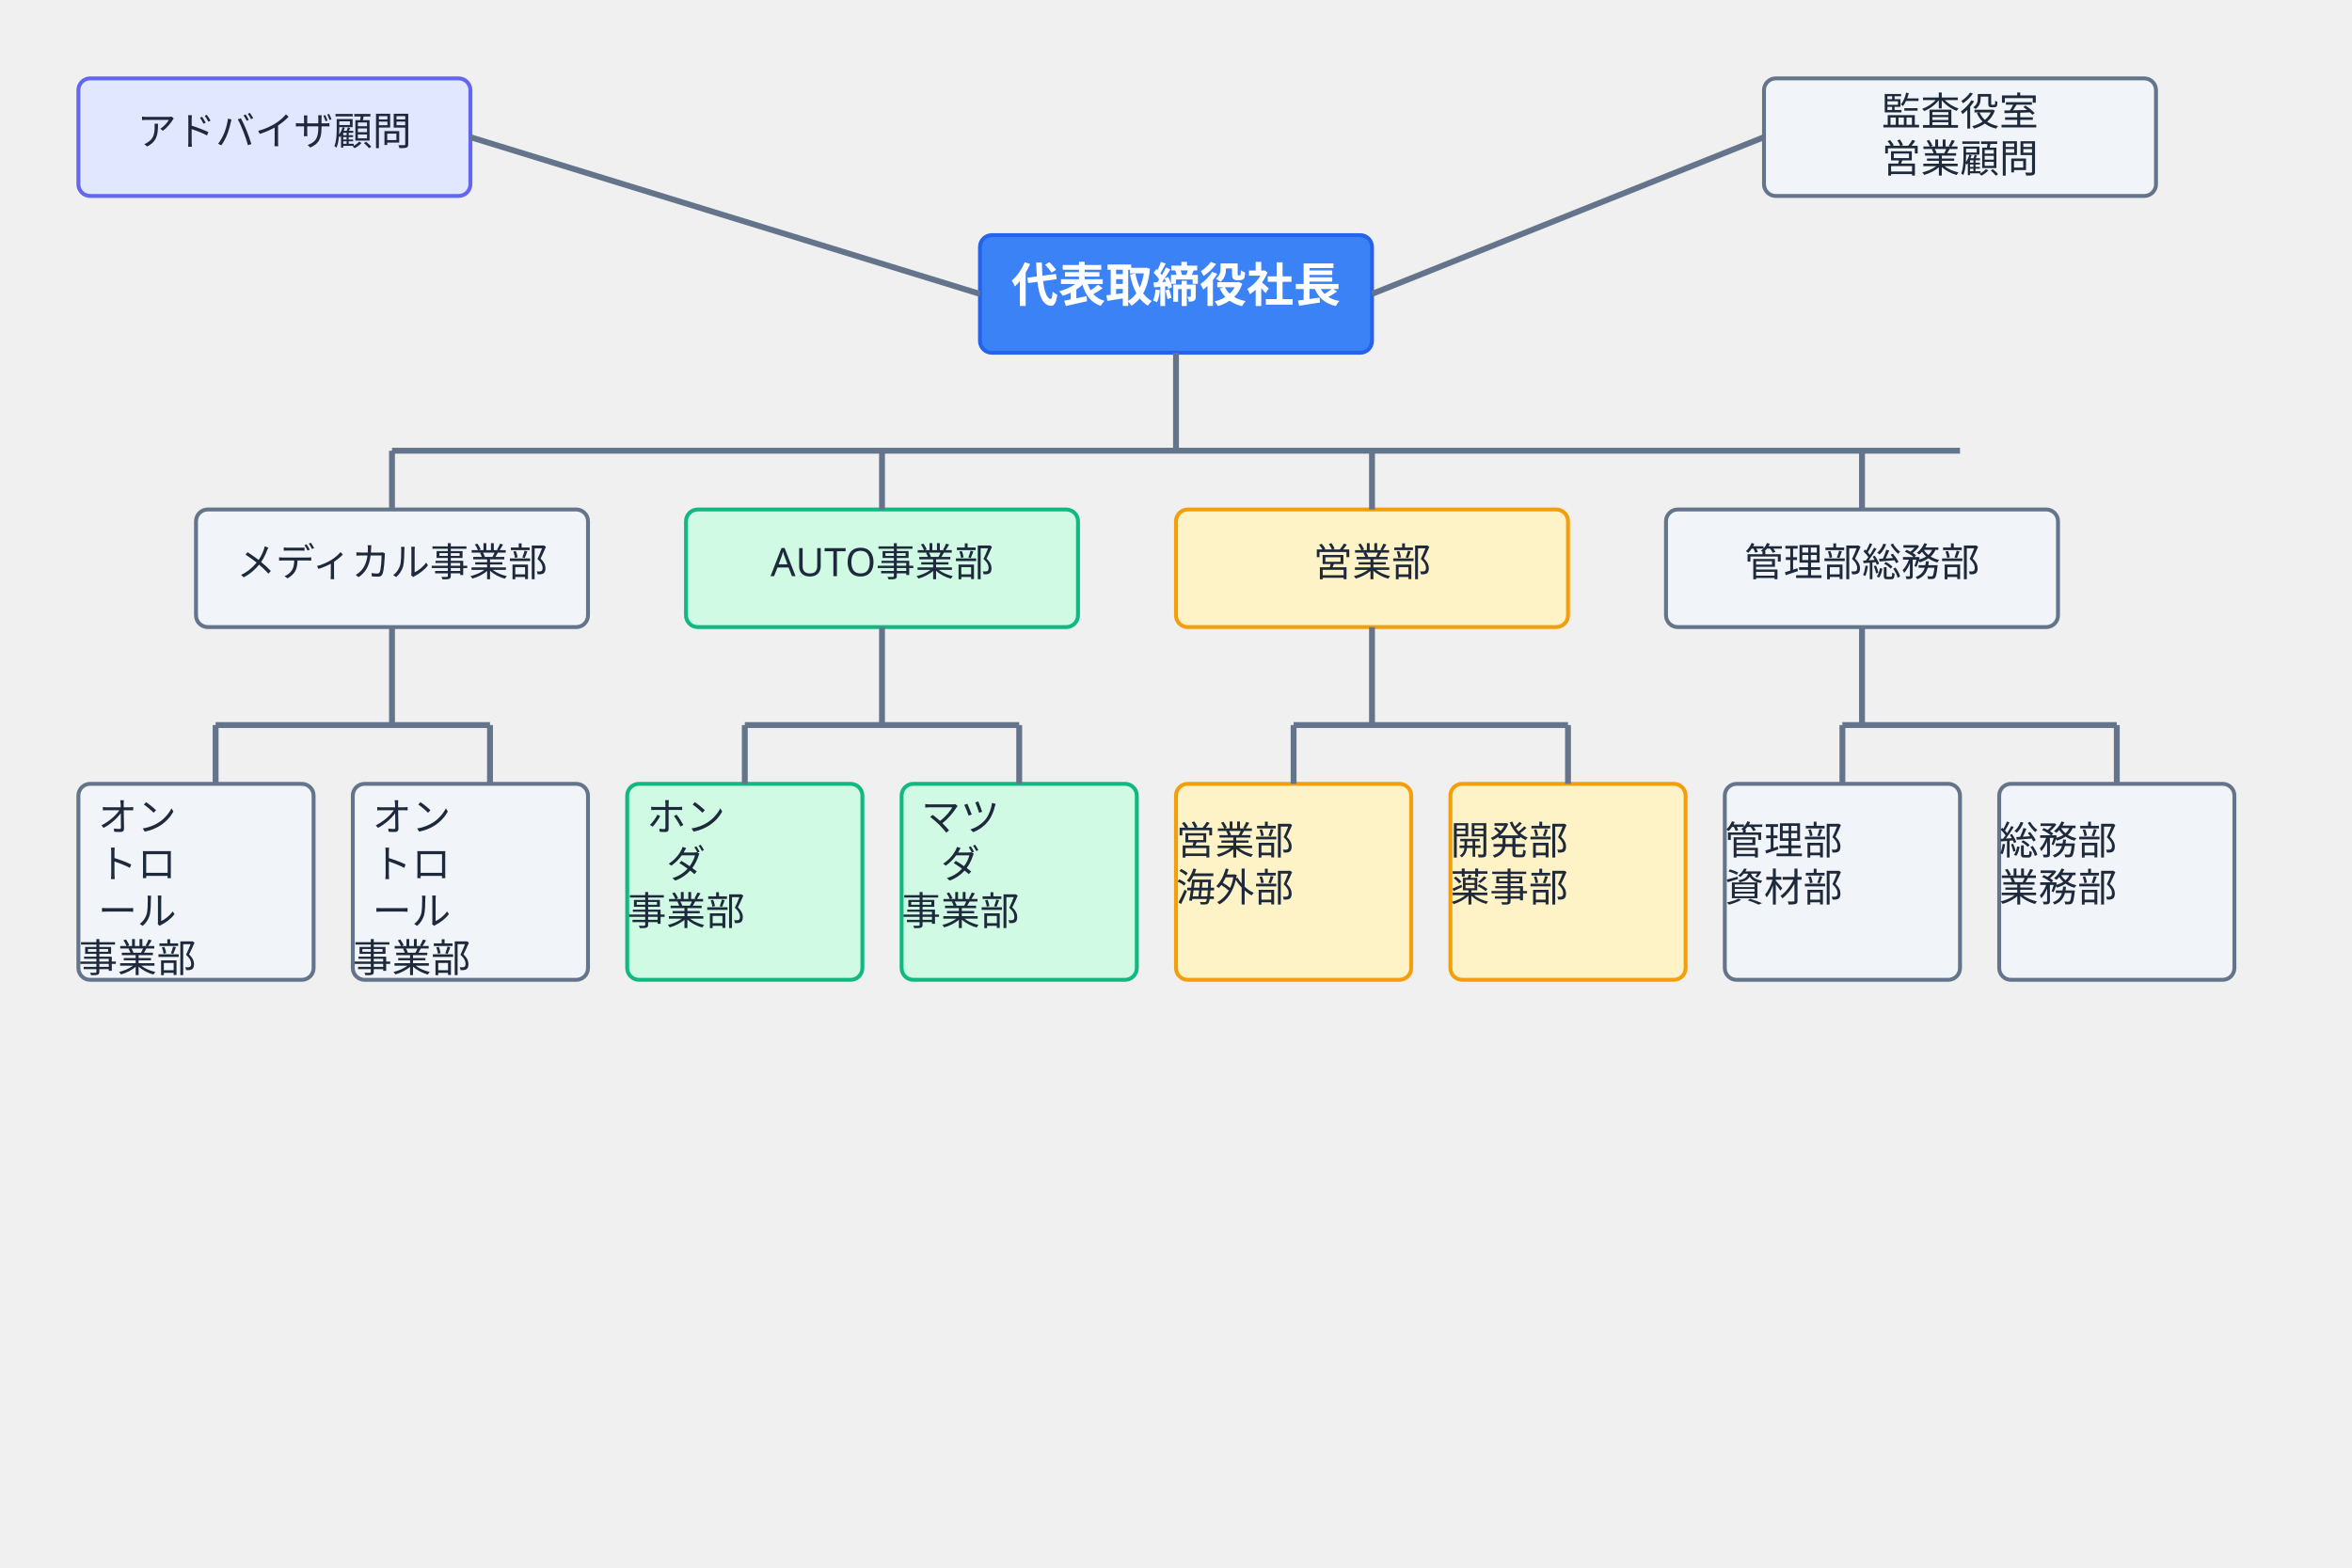
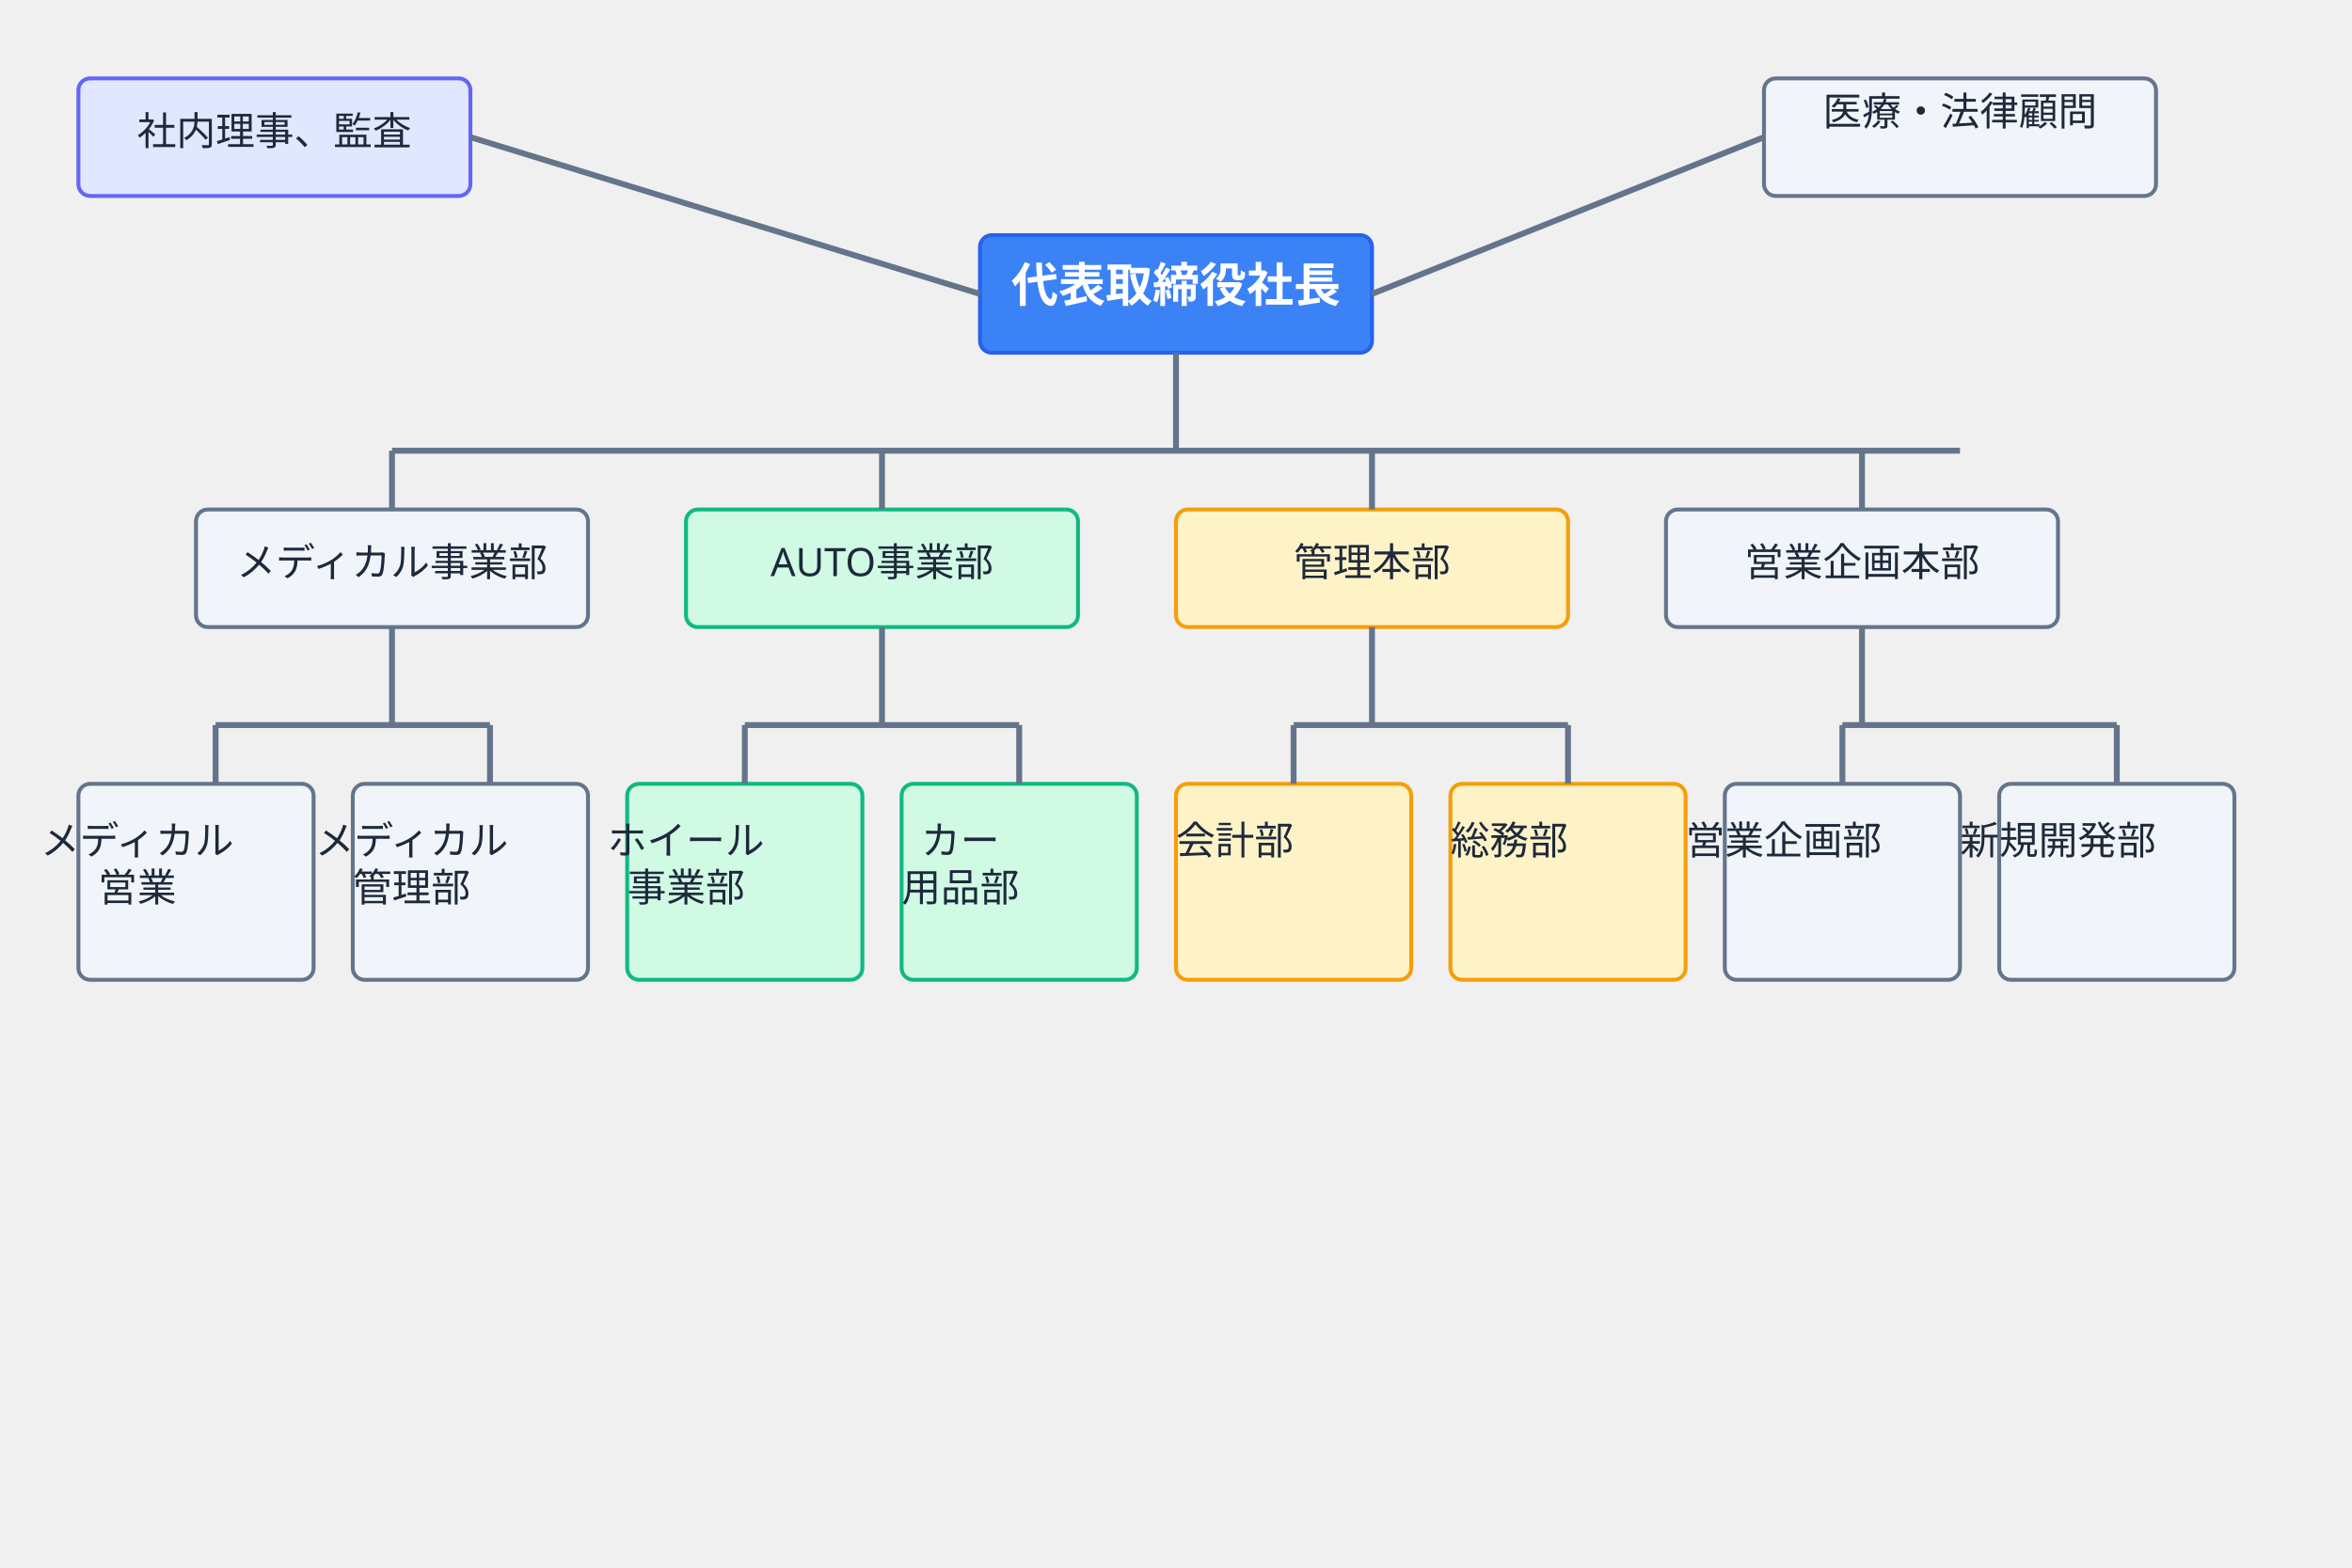
<svg xmlns="http://www.w3.org/2000/svg" width="600" height="400" viewBox="0 0 600 400">
  <defs>
    <style>
      .text-title { font-family: 'Noto Sans JP', sans-serif; font-size: 12px; font-weight: bold; fill: #1e293b; }
      .text-dept { font-family: 'Noto Sans JP', sans-serif; font-size: 10px; fill: #1e293b; }
      .box-executive { fill: #3b82f6; stroke: #2563eb; stroke-width: 1; }
      .box-management { fill: #dbeafe; stroke: #3b82f6; stroke-width: 1; }
      .box-dept { fill: #f1f5f9; stroke: #64748b; stroke-width: 1; }
      .box-medical { fill: #fef3c7; stroke: #f59e0b; stroke-width: 1; }
      .box-auto { fill: #d1fae5; stroke: #10b981; stroke-width: 1; }
      .box-advisor { fill: #e0e7ff; stroke: #6366f1; stroke-width: 1; }
      .line { stroke: #64748b; stroke-width: 1.5; fill: none; }
      .text-white { fill: white; }
    </style>
  </defs>
  <rect x="20" y="20" width="100" height="30" rx="3" class="box-advisor" />
-   <text x="70" y="37" text-anchor="middle" class="text-dept">アドバイザ顧問</text>
+   <text x="70" y="37" text-anchor="middle" class="text-dept">社内理事、監査</text>
  <rect x="250" y="60" width="100" height="30" rx="3" class="box-executive" />
  <text x="300" y="77" text-anchor="middle" class="text-title text-white">代表取締役社長</text>
  <rect x="450" y="20" width="100" height="30" rx="3" class="box-dept" />
-   <text x="500" y="32" text-anchor="middle" class="text-dept">監査役室</text>
-   <text x="500" y="44" text-anchor="middle" class="text-dept">営業顧問</text>
+   <text x="500" y="32" text-anchor="middle" class="text-dept">医療・法律顧問</text>
  <rect x="50" y="130" width="100" height="30" rx="3" class="box-dept" />
  <text x="100" y="147" text-anchor="middle" class="text-dept">メディカル事業部</text>
  <rect x="175" y="130" width="100" height="30" rx="3" class="box-auto" />
  <text x="225" y="147" text-anchor="middle" class="text-dept">AUTO事業部</text>
  <rect x="300" y="130" width="100" height="30" rx="3" class="box-medical" />
-   <text x="350" y="147" text-anchor="middle" class="text-dept">営業部</text>
+   <text x="350" y="147" text-anchor="middle" class="text-dept">管理本部</text>
  <rect x="425" y="130" width="100" height="30" rx="3" class="box-dept" />
-   <text x="475" y="147" text-anchor="middle" class="text-dept">管理部総務部</text>
+   <text x="475" y="147" text-anchor="middle" class="text-dept">営業企画本部</text>
  <rect x="20" y="200" width="60" height="50" rx="3" class="box-dept" />
-   <text x="35" y="212" text-anchor="middle" class="text-dept">オン</text>
-   <text x="35" y="224" text-anchor="middle" class="text-dept">トロ</text>
-   <text x="35" y="236" text-anchor="middle" class="text-dept">ール</text>
-   <text x="35" y="248" text-anchor="middle" class="text-dept">事業部</text>
+   <text x="35" y="218" text-anchor="middle" class="text-dept">メディカル</text>
+   <text x="35" y="230" text-anchor="middle" class="text-dept">営業</text>
  <rect x="90" y="200" width="60" height="50" rx="3" class="box-dept" />
-   <text x="105" y="212" text-anchor="middle" class="text-dept">オン</text>
-   <text x="105" y="224" text-anchor="middle" class="text-dept">トロ</text>
-   <text x="105" y="236" text-anchor="middle" class="text-dept">ール</text>
-   <text x="105" y="248" text-anchor="middle" class="text-dept">事業部</text>
+   <text x="105" y="218" text-anchor="middle" class="text-dept">メディカル</text>
+   <text x="105" y="230" text-anchor="middle" class="text-dept">管理部</text>
  <rect x="160" y="200" width="60" height="50" rx="3" class="box-auto" />
-   <text x="175" y="212" text-anchor="middle" class="text-dept">ホン</text>
-   <text x="175" y="224" text-anchor="middle" class="text-dept">ダ</text>
-   <text x="175" y="236" text-anchor="middle" class="text-dept">事業部</text>
+   <text x="175" y="218" text-anchor="middle" class="text-dept">ホイール</text>
+   <text x="175" y="230" text-anchor="middle" class="text-dept">事業部</text>
  <rect x="230" y="200" width="60" height="50" rx="3" class="box-auto" />
-   <text x="245" y="212" text-anchor="middle" class="text-dept">マツ</text>
-   <text x="245" y="224" text-anchor="middle" class="text-dept">ダ</text>
-   <text x="245" y="236" text-anchor="middle" class="text-dept">事業部</text>
+   <text x="245" y="218" text-anchor="middle" class="text-dept">カー</text>
+   <text x="245" y="230" text-anchor="middle" class="text-dept">用品部</text>
  <rect x="300" y="200" width="60" height="50" rx="3" class="box-medical" />
-   <text x="315" y="218" text-anchor="middle" class="text-dept">営業部</text>
-   <text x="315" y="230" text-anchor="middle" class="text-dept">海外部</text>
+   <text x="315" y="218" text-anchor="middle" class="text-dept">会計部</text>
  <rect x="370" y="200" width="60" height="50" rx="3" class="box-medical" />
-   <text x="385" y="218" text-anchor="middle" class="text-dept">開発部</text>
-   <text x="385" y="230" text-anchor="middle" class="text-dept">薬事部</text>
+   <text x="385" y="218" text-anchor="middle" class="text-dept">総務部</text>
  <rect x="440" y="200" width="60" height="50" rx="3" class="box-dept" />
-   <text x="455" y="218" text-anchor="middle" class="text-dept">管理部</text>
-   <text x="455" y="230" text-anchor="middle" class="text-dept">資材部</text>
+   <text x="455" y="218" text-anchor="middle" class="text-dept">営業企画部</text>
  <rect x="510" y="200" width="60" height="50" rx="3" class="box-dept" />
-   <text x="525" y="218" text-anchor="middle" class="text-dept">総務部</text>
-   <text x="525" y="230" text-anchor="middle" class="text-dept">業務部</text>
+   <text x="525" y="218" text-anchor="middle" class="text-dept">新規開発部</text>
  <line x1="300" y1="90" x2="300" y2="115" class="line" />
  <line x1="100" y1="115" x2="500" y2="115" class="line" />
  <line x1="100" y1="115" x2="100" y2="130" class="line" />
  <line x1="225" y1="115" x2="225" y2="130" class="line" />
  <line x1="350" y1="115" x2="350" y2="130" class="line" />
  <line x1="475" y1="115" x2="475" y2="130" class="line" />
  <line x1="100" y1="160" x2="100" y2="185" class="line" />
  <line x1="55" y1="185" x2="125" y2="185" class="line" />
  <line x1="55" y1="185" x2="55" y2="200" class="line" />
  <line x1="125" y1="185" x2="125" y2="200" class="line" />
  <line x1="225" y1="160" x2="225" y2="185" class="line" />
  <line x1="190" y1="185" x2="260" y2="185" class="line" />
  <line x1="190" y1="185" x2="190" y2="200" class="line" />
  <line x1="260" y1="185" x2="260" y2="200" class="line" />
  <line x1="350" y1="160" x2="350" y2="185" class="line" />
  <line x1="330" y1="185" x2="400" y2="185" class="line" />
  <line x1="330" y1="185" x2="330" y2="200" class="line" />
  <line x1="400" y1="185" x2="400" y2="200" class="line" />
  <line x1="475" y1="160" x2="475" y2="185" class="line" />
  <line x1="470" y1="185" x2="540" y2="185" class="line" />
  <line x1="470" y1="185" x2="470" y2="200" class="line" />
  <line x1="540" y1="185" x2="540" y2="200" class="line" />
  <line x1="120" y1="35" x2="250" y2="75" class="line" />
  <line x1="350" y1="75" x2="450" y2="35" class="line" />
</svg>
